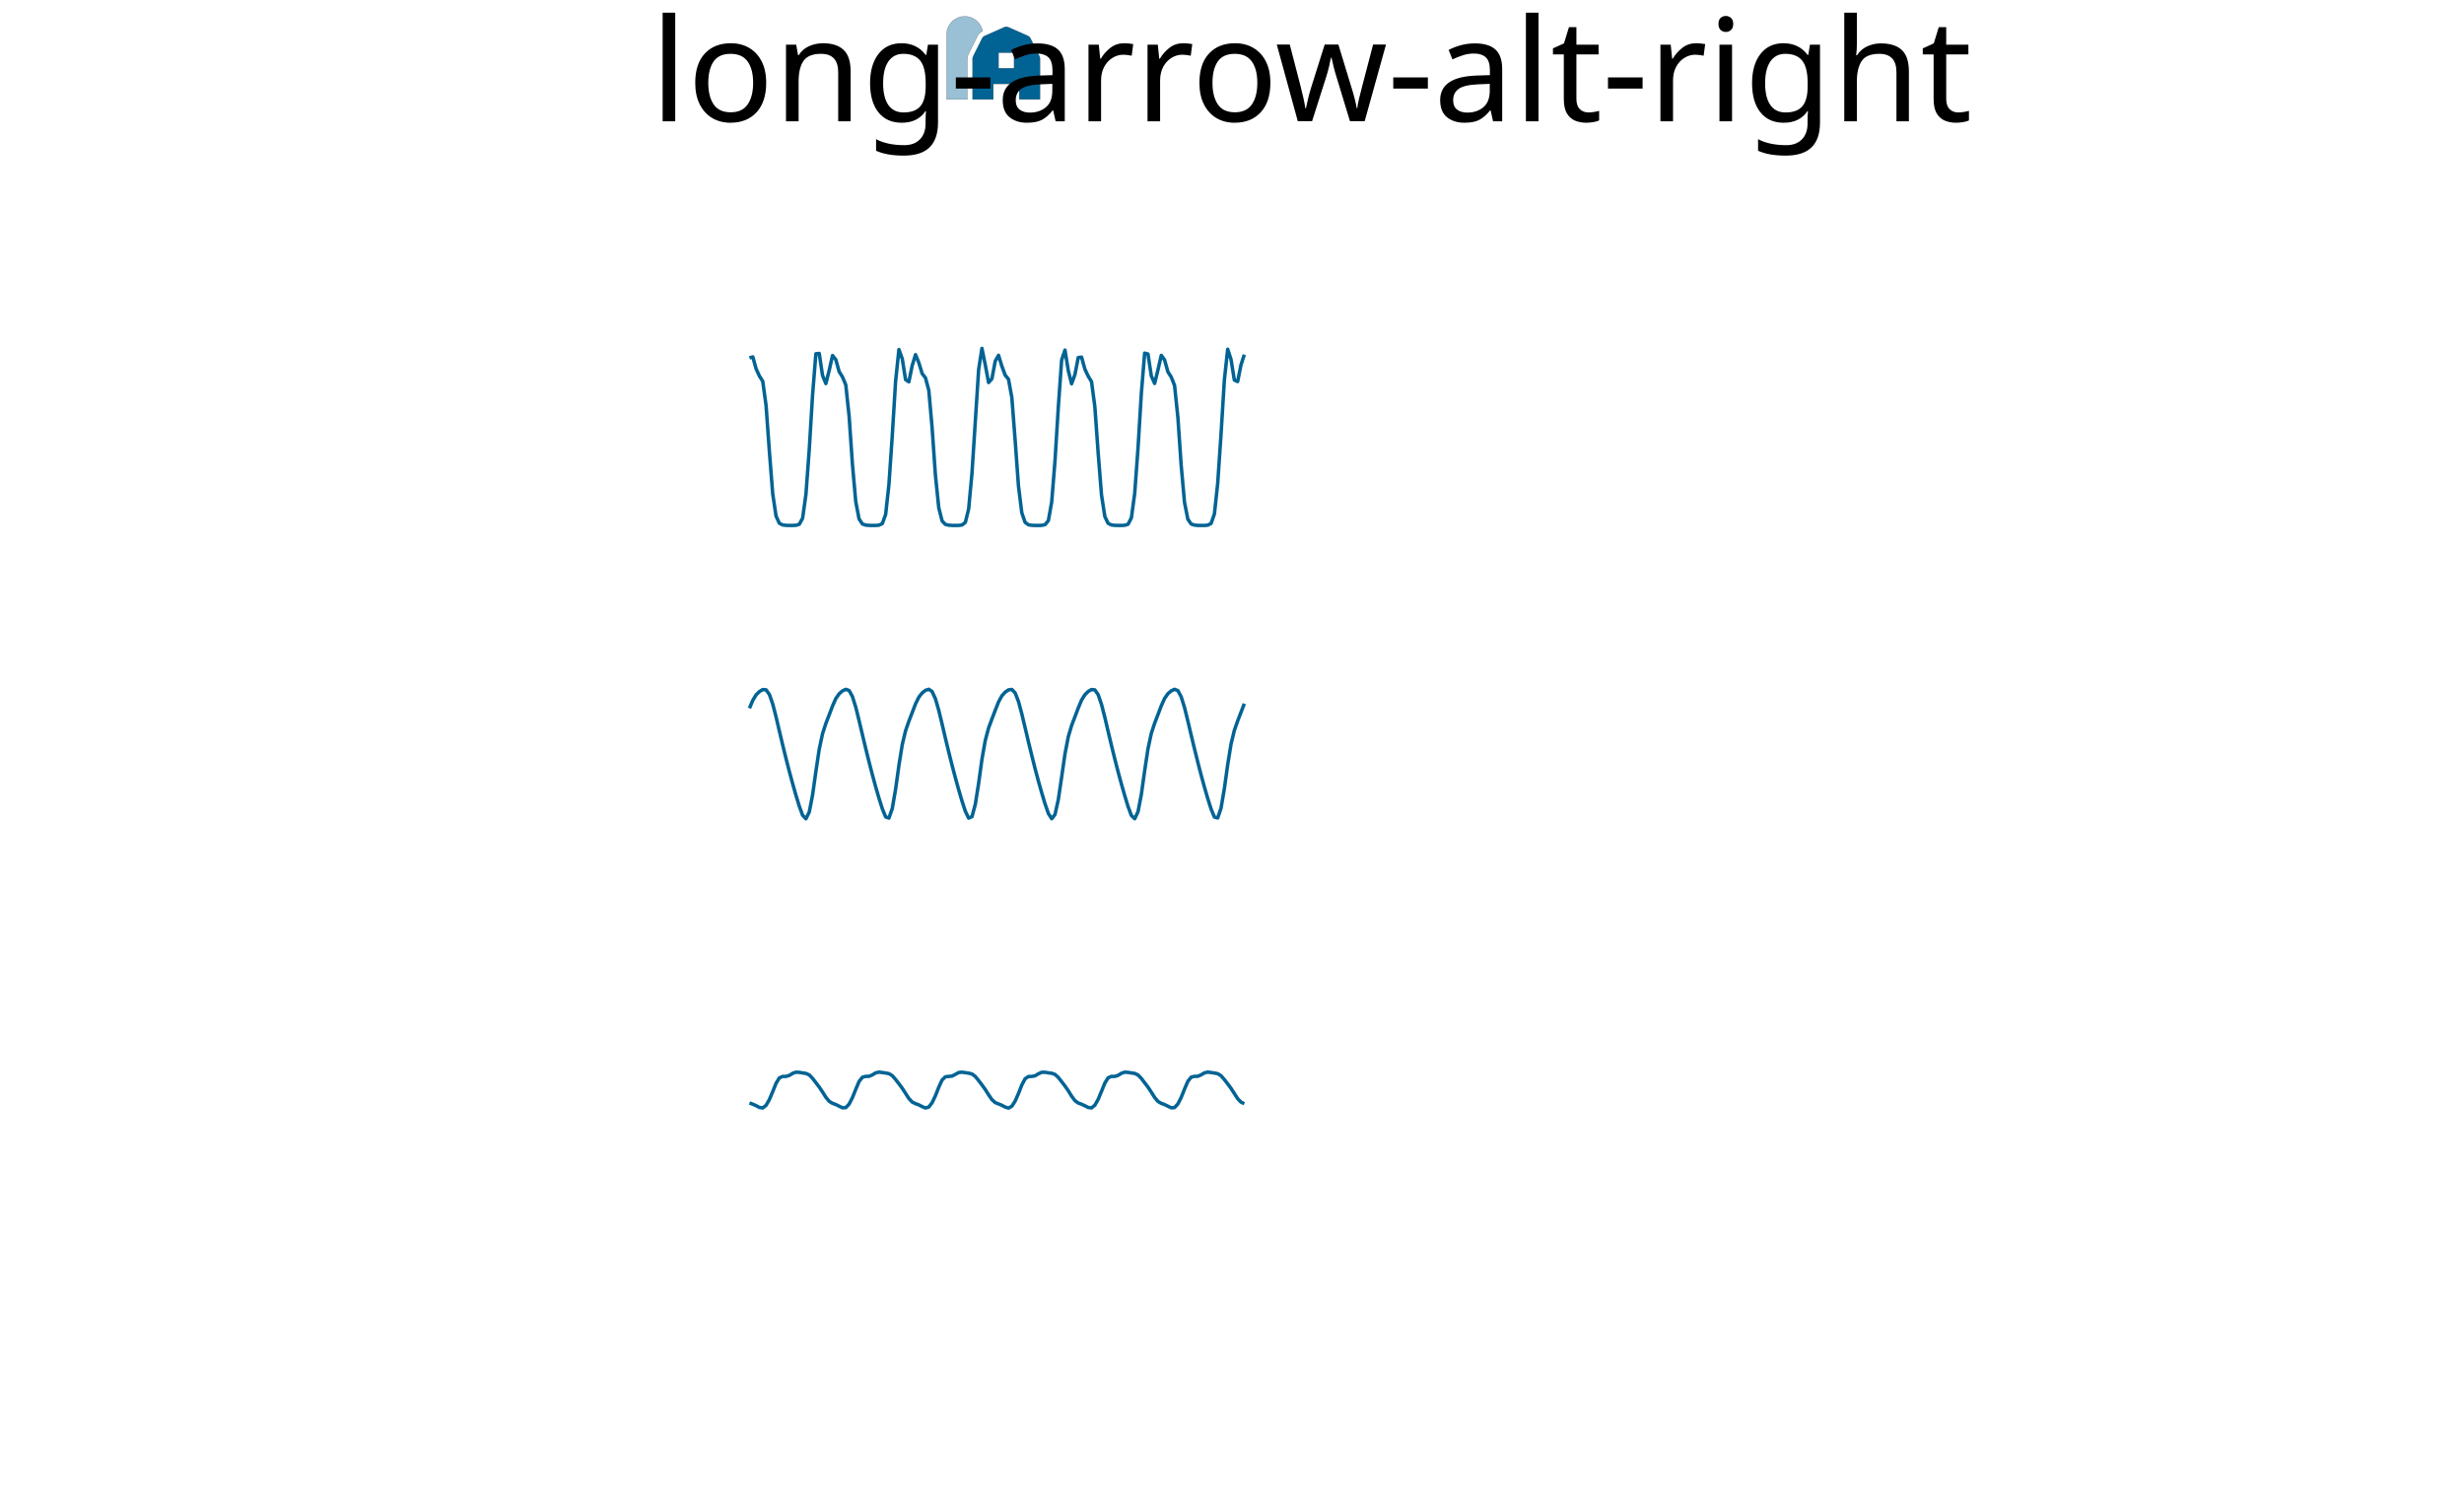
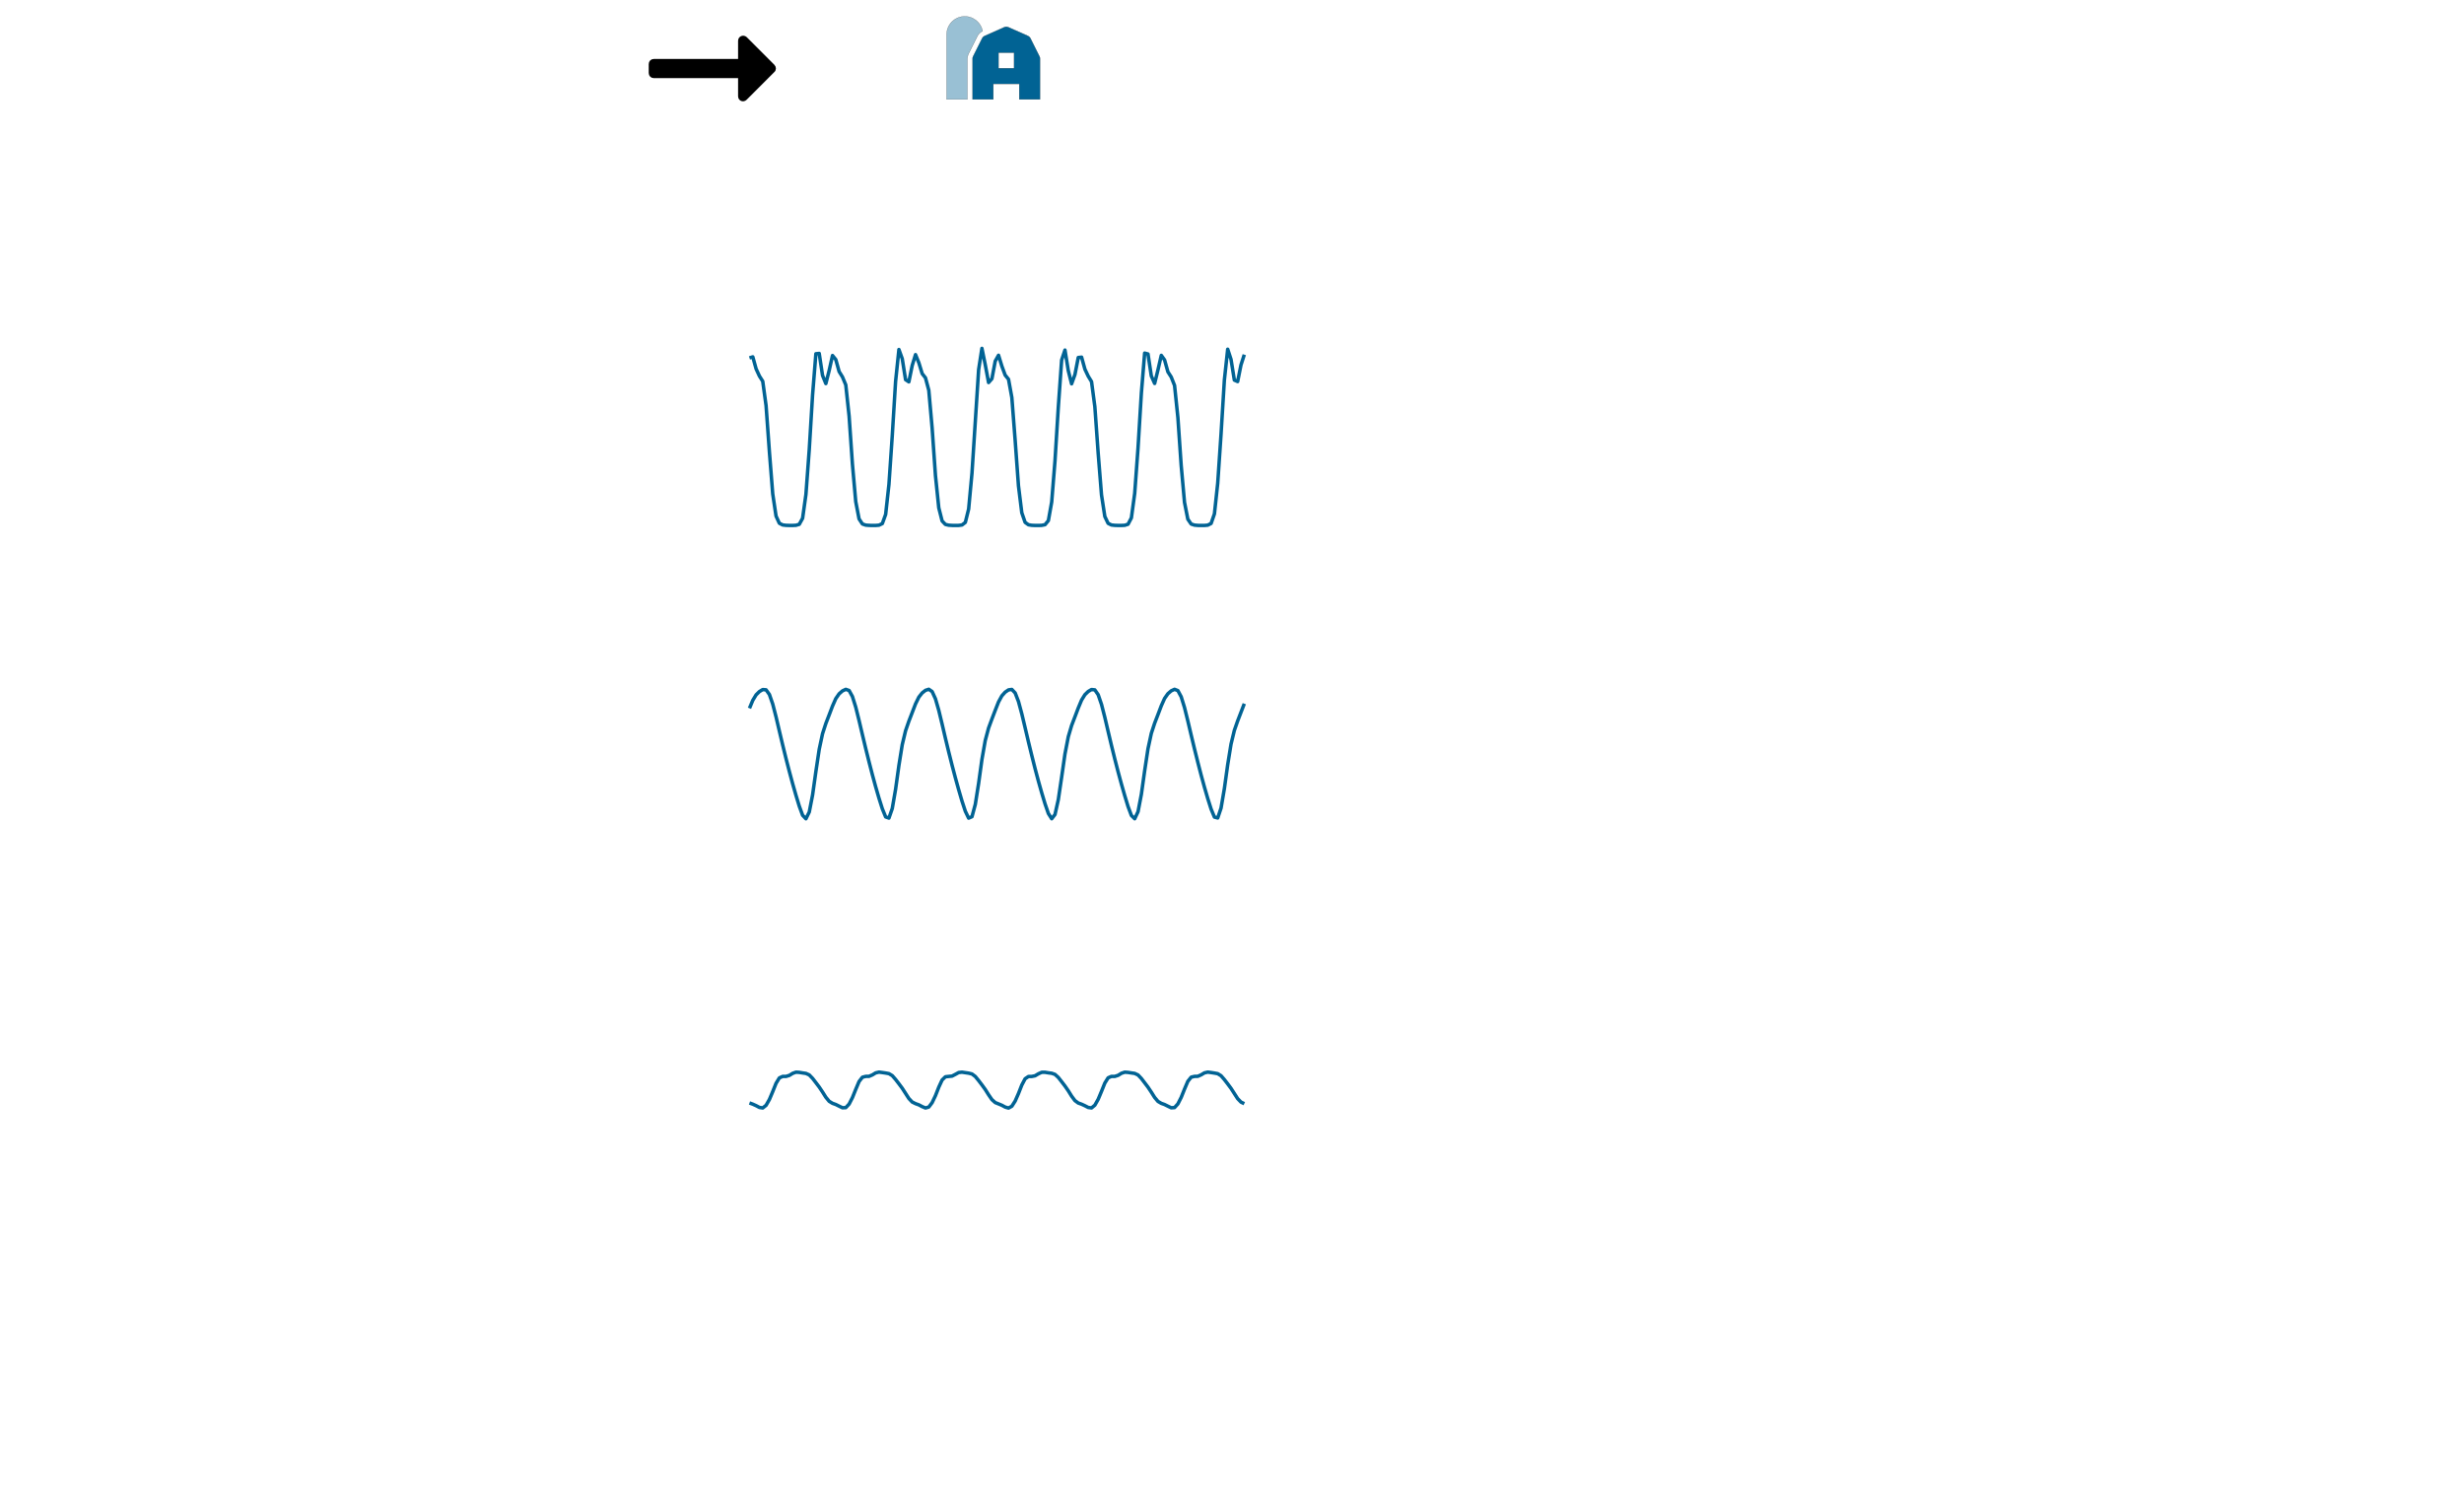
<svg xmlns="http://www.w3.org/2000/svg" viewBox="0 0 755.441 462.596" version="1.1" id="svg872" width="755.441" height="462.596">
  <defs id="defs4">
    <style type="text/css" id="style2">
    line, polyline, polygon, path, rect, circle {
      fill: none;
      stroke: #000000;
      stroke-linecap: round;
      stroke-linejoin: round;
      stroke-miterlimit: 10.00;
    }
  </style>
  </defs>
  <defs id="defs13">
    <clipPath id="cpNDkuOTJ8MjE2LjgwfDEzMy43MXw1LjQ4">
      <rect x="49.92" y="5.48" width="166.88" height="128.23" id="rect10" style="fill:none;stroke:#000000;stroke-linecap:round;stroke-linejoin:round;stroke-miterlimit:10" />
    </clipPath>
  </defs>
  <defs id="defs54">
    <clipPath id="cpMC4wMHw3NTYuMDB8NDMyLjAwfDAuMDA=">
      <rect x="0" y="0" width="756" height="432" id="rect51" style="fill:none;stroke:#000000;stroke-linecap:round;stroke-linejoin:round;stroke-miterlimit:10" />
    </clipPath>
  </defs>
  <defs id="defs59">
    <clipPath id="cpNDkuOTJ8MjE2LjgwfDI2Ny40MXwxMzkuMTk=">
      <rect x="49.92" y="139.19" width="166.88" height="128.23" id="rect56" style="fill:none;stroke:#000000;stroke-linecap:round;stroke-linejoin:round;stroke-miterlimit:10" />
    </clipPath>
  </defs>
  <defs id="defs103">
    <clipPath id="clipPath101">
      <rect x="0" y="0" width="756" height="432" id="rect99" style="fill:none;stroke:#000000;stroke-linecap:round;stroke-linejoin:round;stroke-miterlimit:10" />
    </clipPath>
  </defs>
  <defs id="defs108">
    <clipPath id="cpNDkuOTJ8MjE2LjgwfDQwMS4xMnwyNzIuODk=">
      <rect x="49.92" y="272.89" width="166.88" height="128.23" id="rect105" style="fill:none;stroke:#000000;stroke-linecap:round;stroke-linejoin:round;stroke-miterlimit:10" />
    </clipPath>
  </defs>
  <defs id="defs152">
    <clipPath id="clipPath150">
      <rect x="0" y="0" width="756" height="432" id="rect148" style="fill:none;stroke:#000000;stroke-linecap:round;stroke-linejoin:round;stroke-miterlimit:10" />
    </clipPath>
  </defs>
  <defs id="defs157">
    <clipPath id="cpMjIyLjI4fDM4OS4xNnwxMzMuNzF8NS40OA==">
      <rect x="222.28" y="5.48" width="166.88" height="128.23" id="rect154" style="fill:none;stroke:#000000;stroke-linecap:round;stroke-linejoin:round;stroke-miterlimit:10" />
    </clipPath>
  </defs>
  <polyline points="229.86,76.48 230.88,76.16 231.90,79.84 232.92,82.05 233.93,83.64 234.95,91.08 235.97,105.23 236.99,118.16 238.01,124.97 239.02,127.17 240.04,127.69 241.06,127.81 242.08,127.84 243.10,127.84 244.12,127.79 245.13,127.49 246.15,125.64 247.17,118.32 248.19,104.55 249.21,87.78 250.22,75.21 251.24,75.11 252.26,81.84 253.28,84.35 254.30,80.32 255.32,75.75 256.33,76.99 257.35,80.66 258.37,82.31 259.39,84.76 260.41,94.33 261.42,109.00 262.44,120.52 263.46,125.84 264.48,127.39 265.50,127.74 266.52,127.82 267.53,127.85 268.55,127.84 269.57,127.76 270.59,127.27 271.61,124.46 272.62,115.27 273.64,100.34 274.66,83.71 275.68,73.91 276.70,76.73 277.72,83.15 278.73,83.82 279.75,78.82 280.77,75.48 281.79,77.97 282.81,81.30 283.82,82.59 284.84,86.40 285.86,97.96 286.88,112.53 287.90,122.44 288.92,126.46 289.93,127.53 290.95,127.77 291.97,127.83 292.99,127.85 294.01,127.83 295.02,127.70 296.04,126.92 297.06,122.81 298.08,111.83 299.10,95.99 300.12,80.09 301.13,73.56 302.15,78.57 303.17,84.03 304.19,82.87 305.21,77.46 306.22,75.67 307.24,79.00 308.26,81.77 309.28,83.02 310.30,88.63 311.32,101.80 312.33,115.70 313.35,123.95 314.37,126.90 315.39,127.63 316.41,127.80 317.42,127.84 318.44,127.85 319.46,127.81 320.48,127.61 321.50,126.36 322.52,120.65 323.53,108.08 324.55,91.59 325.57,77.13 326.59,74.08 327.61,80.39 328.62,84.42 329.64,81.60 330.66,76.37 331.68,76.25 332.70,79.94 333.72,82.09 334.73,83.75 335.75,91.43 336.77,105.68 337.79,118.46 338.81,125.09 339.82,127.20 340.84,127.70 341.86,127.81 342.88,127.84 343.90,127.84 344.92,127.79 345.93,127.47 346.95,125.52 347.97,117.99 348.99,104.06 350.01,87.29 351.02,75.01 352.04,75.28 353.06,82.01 354.08,84.31 355.10,80.14 356.12,75.70 357.13,77.10 358.15,80.75 359.17,82.34 360.19,84.92 361.21,94.74 362.22,109.43 363.24,120.77 364.26,125.92 365.28,127.41 366.30,127.74 367.32,127.83 368.33,127.85 369.35,127.84 370.37,127.75 371.39,127.23 372.41,124.29 373.42,114.88 374.44,99.84 375.46,83.25 376.48,73.82 377.50,76.94 378.52,83.28 379.53,83.73 380.55,78.65 381.57,75.48 " style="fill:none;stroke:#016394;stroke-width:1.07;stroke-linecap:butt;stroke-linejoin:round;stroke-miterlimit:10" clip-path="url(#cpMjIyLjI4fDM4OS4xNnwxMzMuNzF8NS40OA==)" id="polyline191" transform="translate(-0.07929701,33.24899)" />
  <defs id="defs199">
    <clipPath id="clipPath197">
      <rect x="0" y="0" width="756" height="432" id="rect195" style="fill:none;stroke:#000000;stroke-linecap:round;stroke-linejoin:round;stroke-miterlimit:10" />
    </clipPath>
  </defs>
  <defs id="defs204">
    <clipPath id="cpMjIyLjI4fDM4OS4xNnwyNjcuNDF8MTM5LjE5">
      <rect x="222.28" y="139.19" width="166.88" height="128.23" id="rect201" style="fill:none;stroke:#000000;stroke-linecap:round;stroke-linejoin:round;stroke-miterlimit:10" />
    </clipPath>
  </defs>
  <polyline points="229.86,183.90 230.88,181.45 231.90,179.77 232.92,178.77 233.93,178.16 234.95,178.24 235.97,179.66 236.99,182.59 238.01,186.54 239.02,190.85 240.04,195.14 241.06,199.29 242.08,203.25 243.10,207.03 244.12,210.60 245.13,213.91 246.15,216.69 247.17,217.77 248.19,215.70 249.21,210.47 250.22,203.29 251.24,196.49 252.26,191.70 253.28,188.56 254.30,185.91 255.32,183.22 256.33,180.93 257.35,179.46 258.37,178.57 259.39,178.09 260.41,178.45 261.42,180.28 262.44,183.54 263.46,187.64 264.48,191.97 265.50,196.23 266.52,200.33 267.53,204.24 268.55,207.97 269.57,211.48 270.59,214.70 271.61,217.20 272.62,217.56 273.64,214.63 274.66,208.73 275.68,201.41 276.70,195.05 277.72,190.78 278.73,187.87 279.75,185.22 280.77,182.56 281.79,180.48 282.81,179.19 283.82,178.40 284.84,178.07 285.86,178.77 286.88,181.00 287.90,184.54 288.92,188.75 289.93,193.08 290.95,197.30 291.97,201.36 292.99,205.22 294.01,208.89 295.02,212.34 296.04,215.45 297.06,217.57 298.08,217.13 299.10,213.35 300.12,206.89 301.13,199.59 302.15,193.76 303.17,189.95 304.19,187.19 305.21,184.52 306.22,181.95 307.24,180.08 308.26,178.95 309.28,178.26 310.30,178.12 311.32,179.20 312.33,181.81 313.35,185.59 314.37,189.86 315.39,194.18 316.41,198.36 317.42,202.37 318.44,206.19 319.46,209.80 320.48,213.19 321.50,216.14 322.52,217.76 323.53,216.47 324.55,211.89 325.57,204.99 326.59,197.89 327.61,192.61 328.62,189.19 329.64,186.52 330.66,183.82 331.68,181.38 332.70,179.73 333.72,178.74 334.73,178.15 335.75,178.26 336.77,179.73 337.79,182.70 338.81,186.67 339.82,190.98 340.84,195.27 341.86,199.41 342.88,203.37 343.90,207.14 344.92,210.70 345.93,214.01 346.95,216.75 347.97,217.76 348.99,215.59 350.01,210.27 351.02,203.07 352.04,196.32 353.06,191.59 354.08,188.48 355.10,185.83 356.12,183.14 357.13,180.88 358.15,179.43 359.17,178.55 360.19,178.08 361.21,178.48 362.22,180.36 363.24,183.66 364.26,187.77 365.28,192.10 366.30,196.35 367.32,200.45 368.33,204.36 369.35,208.08 370.37,211.58 371.39,214.79 372.41,217.25 373.42,217.52 374.44,214.49 375.46,208.52 376.48,201.19 377.50,194.89 378.52,190.68 379.53,187.79 380.55,185.14 381.57,182.49 " style="fill:none;stroke:#016394;stroke-width:1.07;stroke-linecap:butt;stroke-linejoin:round;stroke-miterlimit:10" clip-path="url(#cpMjIyLjI4fDM4OS4xNnwyNjcuNDF8MTM5LjE5)" id="polyline240" transform="translate(-0.07929701,33.24899)" />
  <defs id="defs248">
    <clipPath id="clipPath246">
      <rect x="0" y="0" width="756" height="432" id="rect244" style="fill:none;stroke:#000000;stroke-linecap:round;stroke-linejoin:round;stroke-miterlimit:10" />
    </clipPath>
  </defs>
  <defs id="defs253">
    <clipPath id="cpMjIyLjI4fDM4OS4xNnw0MDEuMTJ8MjcyLjg5">
      <rect x="222.28" y="272.89" width="166.88" height="128.23" id="rect250" style="fill:none;stroke:#000000;stroke-linecap:round;stroke-linejoin:round;stroke-miterlimit:10" />
    </clipPath>
  </defs>
  <polyline points="229.86,304.90 230.88,305.27 231.90,305.73 232.92,306.27 233.93,306.43 234.95,305.62 235.97,303.84 236.99,301.42 238.01,298.88 239.02,297.22 240.04,296.76 241.06,296.76 242.08,296.45 243.10,295.82 244.12,295.46 245.13,295.52 246.15,295.69 247.17,295.84 248.19,296.30 249.21,297.36 250.22,298.67 251.24,300.01 252.26,301.53 253.28,303.15 254.30,304.39 255.32,305.01 256.33,305.37 257.35,305.88 258.37,306.37 259.39,306.33 260.41,305.24 261.42,303.27 262.44,300.74 263.46,298.33 264.48,297.01 265.50,296.75 266.52,296.73 267.53,296.30 268.55,295.68 269.57,295.44 270.59,295.57 271.61,295.72 272.62,295.91 273.64,296.52 274.66,297.69 275.68,299.01 276.70,300.38 277.72,301.96 278.73,303.53 279.75,304.61 280.77,305.11 281.79,305.48 282.81,306.02 283.82,306.44 284.84,306.15 285.86,304.80 286.88,302.66 287.90,300.06 288.92,297.86 289.93,296.87 290.95,296.76 291.97,296.66 292.99,296.13 294.01,295.57 295.02,295.46 296.04,295.61 297.06,295.76 298.08,296.01 299.10,296.78 300.12,298.03 301.13,299.35 302.15,300.76 303.17,302.38 304.19,303.87 305.21,304.78 306.22,305.19 307.24,305.61 308.26,306.16 309.28,306.46 310.30,305.90 311.32,304.31 312.33,302.01 313.35,299.41 314.37,297.48 315.39,296.79 316.41,296.77 317.42,296.57 318.44,295.96 319.46,295.50 320.48,295.49 321.50,295.66 322.52,295.79 323.53,296.14 324.55,297.07 325.57,298.37 326.59,299.70 327.61,301.17 328.62,302.80 329.64,304.17 330.66,304.92 331.68,305.28 332.70,305.75 333.72,306.28 334.73,306.42 335.75,305.58 336.77,303.78 337.79,301.34 338.81,298.81 339.82,297.19 340.84,296.75 341.86,296.76 342.88,296.43 343.90,295.80 344.92,295.46 345.93,295.53 346.95,295.69 347.97,295.84 348.99,296.32 350.01,297.39 351.02,298.71 352.04,300.05 353.06,301.58 354.08,303.20 355.10,304.42 356.12,305.02 357.13,305.38 358.15,305.89 359.17,306.38 360.19,306.31 361.21,305.19 362.22,303.20 363.24,300.66 364.26,298.27 365.28,296.99 366.30,296.75 367.32,296.72 368.33,296.28 369.35,295.67 370.37,295.44 371.39,295.57 372.41,295.73 373.42,295.92 374.44,296.55 375.46,297.73 376.48,299.05 377.50,300.42 378.52,302.00 379.53,303.57 380.55,304.63 381.57,305.12 " style="fill:none;stroke:#016394;stroke-width:1.07;stroke-linecap:butt;stroke-linejoin:round;stroke-miterlimit:10" clip-path="url(#cpMjIyLjI4fDM4OS4xNnw0MDEuMTJ8MjcyLjg5)" id="polyline289" transform="translate(-0.07929701,33.24899)" />
  <defs id="defs297">
    <clipPath id="clipPath295">
      <rect x="0" y="0" width="756" height="432" id="rect293" style="fill:none;stroke:#000000;stroke-linecap:round;stroke-linejoin:round;stroke-miterlimit:10" />
    </clipPath>
  </defs>
  <defs id="defs302">
    <clipPath id="cpMzk0LjYzfDU2MS41MXwxMzMuNzF8NS40OA==">
      <rect x="394.63" y="5.48" width="166.88" height="128.23" id="rect299" style="fill:none;stroke:#000000;stroke-linecap:round;stroke-linejoin:round;stroke-miterlimit:10" />
    </clipPath>
  </defs>
  <defs id="defs344">
    <clipPath id="clipPath342">
      <rect x="0" y="0" width="756" height="432" id="rect340" style="fill:none;stroke:#000000;stroke-linecap:round;stroke-linejoin:round;stroke-miterlimit:10" />
    </clipPath>
  </defs>
  <defs id="defs349">
    <clipPath id="cpMzk0LjYzfDU2MS41MXwyNjcuNDF8MTM5LjE5">
      <rect x="394.63" y="139.19" width="166.88" height="128.23" id="rect346" style="fill:none;stroke:#000000;stroke-linecap:round;stroke-linejoin:round;stroke-miterlimit:10" />
    </clipPath>
  </defs>
  <defs id="defs393">
    <clipPath id="clipPath391">
      <rect x="0" y="0" width="756" height="432" id="rect389" style="fill:none;stroke:#000000;stroke-linecap:round;stroke-linejoin:round;stroke-miterlimit:10" />
    </clipPath>
  </defs>
  <defs id="defs398">
    <clipPath id="cpMzk0LjYzfDU2MS41MXw0MDEuMTJ8MjcyLjg5">
      <rect x="394.63" y="272.89" width="166.88" height="128.23" id="rect395" style="fill:none;stroke:#000000;stroke-linecap:round;stroke-linejoin:round;stroke-miterlimit:10" />
    </clipPath>
  </defs>
  <defs id="defs442">
    <clipPath id="clipPath440">
      <rect x="0" y="0" width="756" height="432" id="rect438" style="fill:none;stroke:#000000;stroke-linecap:round;stroke-linejoin:round;stroke-miterlimit:10" />
    </clipPath>
  </defs>
  <defs id="defs447">
    <clipPath id="cpNTY2Ljk5fDczMy44N3wxMzMuNzF8NS40OA==">
      <rect x="566.99" y="5.48" width="166.88" height="128.23" id="rect444" style="fill:none;stroke:#000000;stroke-linecap:round;stroke-linejoin:round;stroke-miterlimit:10" />
    </clipPath>
  </defs>
  <defs id="defs489">
    <clipPath id="clipPath487">
      <rect x="0" y="0" width="756" height="432" id="rect485" style="fill:none;stroke:#000000;stroke-linecap:round;stroke-linejoin:round;stroke-miterlimit:10" />
    </clipPath>
  </defs>
  <defs id="defs494">
    <clipPath id="cpNTY2Ljk5fDczMy44N3wyNjcuNDF8MTM5LjE5">
      <rect x="566.99" y="139.19" width="166.88" height="128.23" id="rect491" style="fill:none;stroke:#000000;stroke-linecap:round;stroke-linejoin:round;stroke-miterlimit:10" />
    </clipPath>
  </defs>
  <defs id="defs538">
    <clipPath id="clipPath536">
      <rect x="0" y="0" width="756" height="432" id="rect534" style="fill:none;stroke:#000000;stroke-linecap:round;stroke-linejoin:round;stroke-miterlimit:10" />
    </clipPath>
  </defs>
  <defs id="defs543">
    <clipPath id="cpNTY2Ljk5fDczMy44N3w0MDEuMTJ8MjcyLjg5">
      <rect x="566.99" y="272.89" width="166.88" height="128.23" id="rect540" style="fill:none;stroke:#000000;stroke-linecap:round;stroke-linejoin:round;stroke-miterlimit:10" />
    </clipPath>
  </defs>
  <defs id="defs587">
    <clipPath id="clipPath585">
      <rect x="0" y="0" width="756" height="432" id="rect583" style="fill:none;stroke:#000000;stroke-linecap:round;stroke-linejoin:round;stroke-miterlimit:10" />
    </clipPath>
  </defs>
  <defs id="defs592">
    <clipPath id="cpNDkuOTJ8MjE2LjgwfDUuNDh8NS40OA==">
      <rect x="49.92" y="5.48" width="166.88" height="0" id="rect589" style="fill:none;stroke:#000000;stroke-linecap:round;stroke-linejoin:round;stroke-miterlimit:10" />
    </clipPath>
  </defs>
  <defs id="defs598">
    <clipPath id="clipPath596">
      <rect x="0" y="0" width="756" height="432" id="rect594" style="fill:none;stroke:#000000;stroke-linecap:round;stroke-linejoin:round;stroke-miterlimit:10" />
    </clipPath>
  </defs>
  <defs id="defs603">
    <clipPath id="cpMjIyLjI4fDM4OS4xNnw1LjQ4fDUuNDg=">
      <rect x="222.28" y="5.48" width="166.88" height="0" id="rect600" style="fill:none;stroke:#000000;stroke-linecap:round;stroke-linejoin:round;stroke-miterlimit:10" />
    </clipPath>
  </defs>
  <defs id="defs609">
    <clipPath id="clipPath607">
      <rect x="0" y="0" width="756" height="432" id="rect605" style="fill:none;stroke:#000000;stroke-linecap:round;stroke-linejoin:round;stroke-miterlimit:10" />
    </clipPath>
  </defs>
  <defs id="defs614">
    <clipPath id="cpMzk0LjYzfDU2MS41MXw1LjQ4fDUuNDg=">
      <rect x="394.63" y="5.48" width="166.88" height="0" id="rect611" style="fill:none;stroke:#000000;stroke-linecap:round;stroke-linejoin:round;stroke-miterlimit:10" />
    </clipPath>
  </defs>
  <defs id="defs620">
    <clipPath id="clipPath618">
      <rect x="0" y="0" width="756" height="432" id="rect616" style="fill:none;stroke:#000000;stroke-linecap:round;stroke-linejoin:round;stroke-miterlimit:10" />
    </clipPath>
  </defs>
  <defs id="defs625">
    <clipPath id="cpNTY2Ljk5fDczMy44N3w1LjQ4fDUuNDg=">
      <rect x="566.99" y="5.48" width="166.88" height="0" id="rect622" style="fill:none;stroke:#000000;stroke-linecap:round;stroke-linejoin:round;stroke-miterlimit:10" />
    </clipPath>
  </defs>
  <defs id="defs631">
    <clipPath id="clipPath629">
      <rect x="0" y="0" width="756" height="432" id="rect627" style="fill:none;stroke:#000000;stroke-linecap:round;stroke-linejoin:round;stroke-miterlimit:10" />
    </clipPath>
  </defs>
  <defs id="defs636">
    <clipPath id="cpNzMzLjg3fDc1MC41MnwxMzMuNzF8NS40OA==">
      <rect x="733.87" y="5.48" width="16.65" height="128.23" id="rect633" style="fill:none;stroke:#000000;stroke-linecap:round;stroke-linejoin:round;stroke-miterlimit:10" />
    </clipPath>
  </defs>
  <defs id="defs648">
    <clipPath id="clipPath646">
      <rect x="0" y="0" width="756" height="432" id="rect644" style="fill:none;stroke:#000000;stroke-linecap:round;stroke-linejoin:round;stroke-miterlimit:10" />
    </clipPath>
  </defs>
  <defs id="defs653">
    <clipPath id="cpNzMzLjg3fDc1MC41MnwyNjcuNDF8MTM5LjE5">
      <rect x="733.87" y="139.19" width="16.65" height="128.23" id="rect650" style="fill:none;stroke:#000000;stroke-linecap:round;stroke-linejoin:round;stroke-miterlimit:10" />
    </clipPath>
  </defs>
  <defs id="defs665">
    <clipPath id="clipPath663">
      <rect x="0" y="0" width="756" height="432" id="rect661" style="fill:none;stroke:#000000;stroke-linecap:round;stroke-linejoin:round;stroke-miterlimit:10" />
    </clipPath>
  </defs>
  <defs id="defs670">
    <clipPath id="cpNzMzLjg3fDc1MC41Mnw0MDEuMTJ8MjcyLjg5">
      <rect x="733.87" y="272.89" width="16.65" height="128.23" id="rect667" style="fill:none;stroke:#000000;stroke-linecap:round;stroke-linejoin:round;stroke-miterlimit:10" />
    </clipPath>
  </defs>
  <defs id="defs682">
    <clipPath id="clipPath680">
      <rect x="0" y="0" width="756" height="432" id="rect678" style="fill:none;stroke:#000000;stroke-linecap:round;stroke-linejoin:round;stroke-miterlimit:10" />
    </clipPath>
  </defs>
  <g id="g1570-7" transform="matrix(0.5831447,0,0,0.5831447,207.5839,110.9842)">
    <path style="fill:#016394;fill-opacity:0.4;stroke:#000000;stroke-width:0.085;stroke-linecap:round;stroke-linejoin:round;stroke-miterlimit:10" id="path6-0-9" class="fa-secondary" d="m 157.938,-171.387 -4.73,9.464 a 5.487,5.487 0 0 0 -0.576,2.439 v 21.44 h -10.914 v -34.105 a 9.543,9.543 0 0 1 18.917,-1.798 l -0.032,0.015 a 5.467,5.467 0 0 0 -2.665,2.546 z" />
    <path style="fill:#016394;fill-opacity:1;stroke:#000000;stroke-width:0.085;stroke-linecap:round;stroke-linejoin:round;stroke-miterlimit:10" id="path8-9-4" class="fa-primary" d="m 190.541,-160.706 -4.731,-9.464 a 2.728,2.728 0 0 0 -1.332,-1.273 l -10.275,-4.564 a 2.728,2.728 0 0 0 -2.217,0 l -10.275,4.567 a 2.728,2.728 0 0 0 -1.332,1.273 l -4.731,9.464 a 2.735,2.735 0 0 0 -0.288,1.218 v 21.44 h 10.914 v -8.185 h 13.642 v 8.185 h 10.914 v -21.44 a 2.735,2.735 0 0 0 -0.288,-1.221 z m -13.354,6.291 h -8.185 v -8.185 h 8.185 z" />
  </g>
-   <text xml:space="preserve" style="font-style:normal;font-variant:normal;font-weight:normal;font-stretch:normal;font-size:43.827px;line-height:1.25;font-family:'Font Awesome 5 Pro';-inkscape-font-specification:'Font Awesome 5 Pro';letter-spacing:0px;word-spacing:0px;fill:#000000;fill-opacity:1;stroke:none;stroke-width:1.096" x="199.443" y="37.192" id="text1574-9-0">
-     <tspan x="199.443" y="37.192" style="stroke-width:1.096" id="tspan1669-4">long-arrow-alt-right</tspan>
-   </text>
+   <g aria-label="long-arrow-alt-right" style="font-style:normal;font-variant:normal;font-weight:normal;font-stretch:normal;font-size:43.827px;line-height:1.25;font-family:'Font Awesome 5 Pro';-inkscape-font-specification:'Font Awesome 5 Pro';letter-spacing:0px;word-spacing:0px;fill:#000000;fill-opacity:1;stroke:none;stroke-width:1.096" id="text1574-9-0">
+     <path d="m 228.547,30.173 8.474,-8.474 c 0.428,-0.342 0.428,-1.027 0,-1.455 l -8.474,-8.474 c -0.685,-0.599 -1.712,-0.171 -1.712,0.77 v 6.078 H 200.47 c -0.599,0 -1.027,0.428 -1.027,1.027 v 2.739 c 0,0.599 0.428,1.027 1.027,1.027 h 26.365 v 6.078 c 0,0.942 1.027,1.37 1.712,0.685 z" style="stroke-width:1.096;fill:#000000;fill-opacity:1" id="path934" />
+   </g>
</svg>
